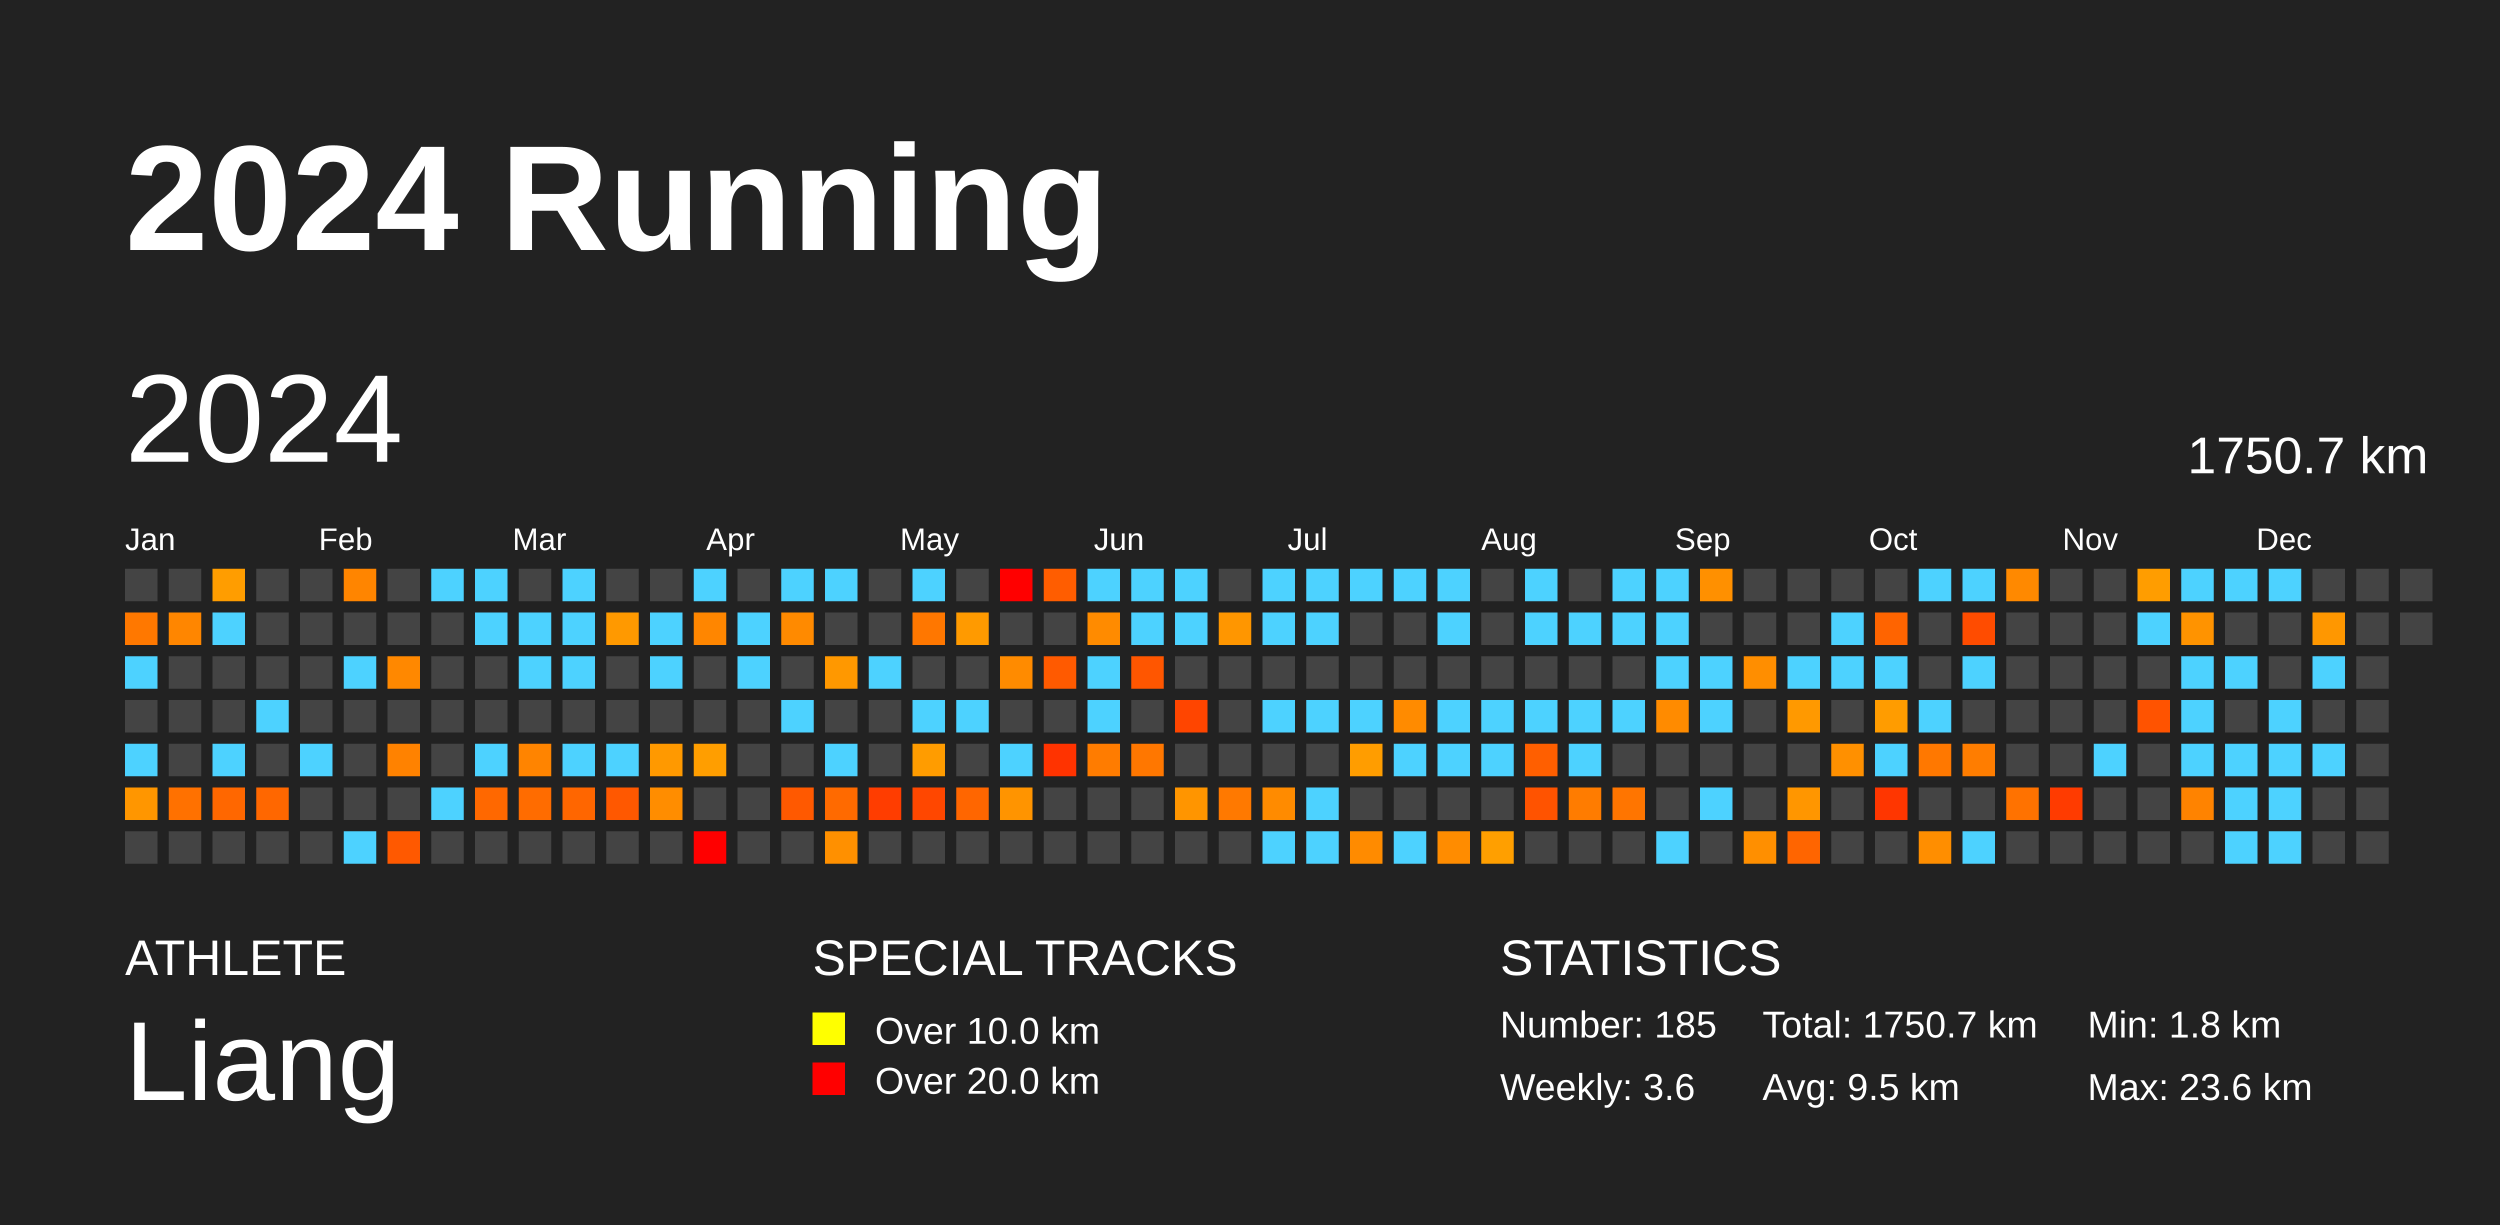
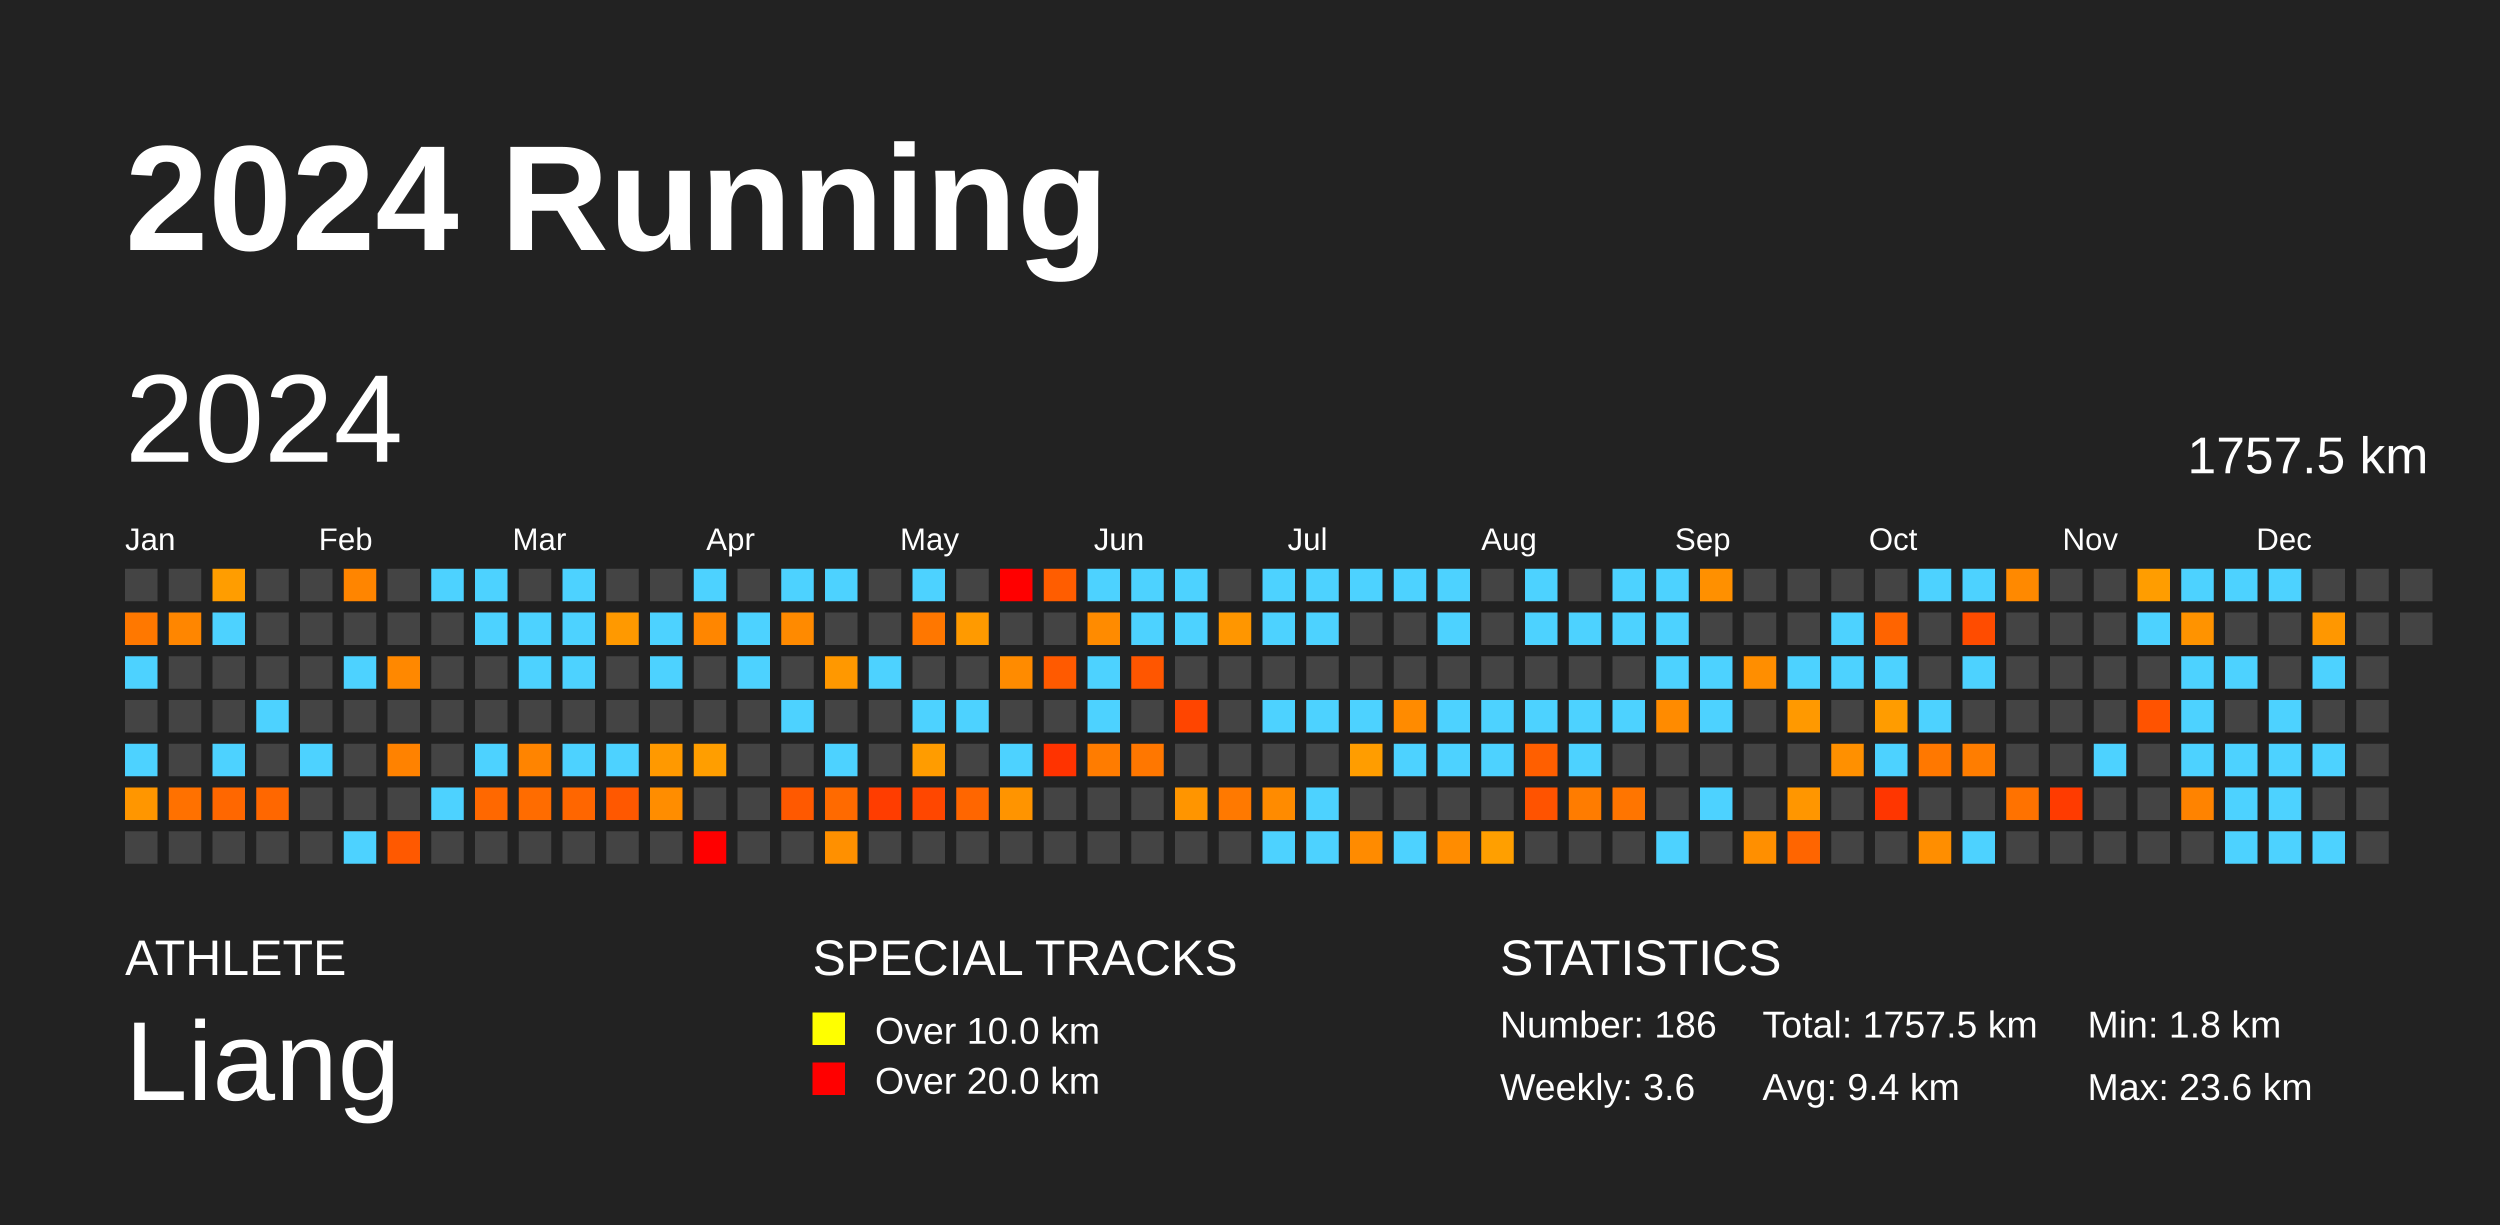
<svg xmlns="http://www.w3.org/2000/svg" baseProfile="full" height="98mm" version="1.1" viewBox="0,0,200,98" width="200mm">
  <defs />
  <rect fill="#222222" height="98" width="200" x="0" y="0" />
  <text fill="#FFFFFF" style="font-size:12px; font-family:Arial; font-weight:bold;" x="10" y="20">2024 Running</text>
  <text fill="#FFFFFF" style="font-size:4px; font-family:Arial" x="10" y="78">ATHLETE</text>
  <text fill="#FFFFFF" style="font-size:9px; font-family:Arial" x="10" y="88">Liang</text>
  <text fill="#FFFFFF" style="font-size:4px; font-family:Arial" x="65" y="78">SPECIAL TRACKS</text>
  <rect fill="yellow" height="2.6" width="2.6" x="65" y="81" />
  <text fill="#FFFFFF" style="font-size:3px; font-family:Arial" x="70" y="83.5">Over 10.0 km</text>
  <rect fill="red" height="2.6" width="2.6" x="65" y="85" />
  <text fill="#FFFFFF" style="font-size:3px; font-family:Arial" x="70" y="87.5">Over 20.0 km</text>
  <text fill="#FFFFFF" style="font-size:4px; font-family:Arial" x="120" y="78">STATISTICS</text>
-   <text fill="#FFFFFF" style="font-size:3px; font-family:Arial" x="120" y="83">Number: 185</text>
+   <text fill="#FFFFFF" style="font-size:3px; font-family:Arial" x="120" y="83">Number: 186</text>
  <text fill="#FFFFFF" style="font-size:3px; font-family:Arial" x="120" y="88">Weekly: 3.6</text>
-   <text fill="#FFFFFF" style="font-size:3px; font-family:Arial" x="141" y="83">Total: 1750.7 km</text>
-   <text fill="#FFFFFF" style="font-size:3px; font-family:Arial" x="141" y="88">Avg: 9.5 km</text>
+   <text fill="#FFFFFF" style="font-size:3px; font-family:Arial" x="141" y="83">Total: 1757.5 km</text>
+   <text fill="#FFFFFF" style="font-size:3px; font-family:Arial" x="141" y="88">Avg: 9.4 km</text>
  <text fill="#FFFFFF" style="font-size:3px; font-family:Arial" x="167" y="83">Min: 1.8 km</text>
  <text fill="#FFFFFF" style="font-size:3px; font-family:Arial" x="167" y="88">Max: 23.6 km</text>
  <text dominant-baseline="hanging" fill="#FFFFFF" style="font-size:10.0px; font-family:Arial;" x="10" y="30">2024</text>
-   <text dominant-baseline="hanging" fill="#FFFFFF" style="font-size:4.125px; font-family:Arial;" x="175" y="35">1750.7 km</text>
+   <text dominant-baseline="hanging" fill="#FFFFFF" style="font-size:4.125px; font-family:Arial;" x="175" y="35">1757.5 km</text>
  <text fill="#FFFFFF" style="font-size:2.5px; font-family:Arial" x="10.0" y="44">Jan</text>
  <text fill="#FFFFFF" style="font-size:2.5px; font-family:Arial" x="25.5" y="44">Feb</text>
  <text fill="#FFFFFF" style="font-size:2.5px; font-family:Arial" x="41.0" y="44">Mar</text>
  <text fill="#FFFFFF" style="font-size:2.5px; font-family:Arial" x="56.5" y="44">Apr</text>
  <text fill="#FFFFFF" style="font-size:2.5px; font-family:Arial" x="72.0" y="44">May</text>
  <text fill="#FFFFFF" style="font-size:2.5px; font-family:Arial" x="87.5" y="44">Jun</text>
  <text fill="#FFFFFF" style="font-size:2.5px; font-family:Arial" x="103.0" y="44">Jul</text>
  <text fill="#FFFFFF" style="font-size:2.5px; font-family:Arial" x="118.5" y="44">Aug</text>
  <text fill="#FFFFFF" style="font-size:2.5px; font-family:Arial" x="134.0" y="44">Sep</text>
  <text fill="#FFFFFF" style="font-size:2.5px; font-family:Arial" x="149.5" y="44">Oct</text>
  <text fill="#FFFFFF" style="font-size:2.5px; font-family:Arial" x="165.0" y="44">Nov</text>
  <text fill="#FFFFFF" style="font-size:2.5px; font-family:Arial" x="180.5" y="44">Dec</text>
  <rect fill="#444444" height="2.6" width="2.6" x="10.0" y="45.5" />
  <rect fill="#ff7800" height="2.6" width="2.6" x="10.0" y="49.0" />
  <rect fill="#4dd2ff" height="2.6" width="2.6" x="10.0" y="52.5" />
  <rect fill="#444444" height="2.6" width="2.6" x="10.0" y="56.0" />
  <rect fill="#4dd2ff" height="2.6" width="2.6" x="10.0" y="59.5" />
  <rect fill="#ff9600" height="2.6" width="2.6" x="10.0" y="63.0" />
  <rect fill="#444444" height="2.6" width="2.6" x="10.0" y="66.5" />
  <rect fill="#444444" height="2.6" width="2.6" x="13.5" y="45.5" />
  <rect fill="#ff8600" height="2.6" width="2.6" x="13.5" y="49.0" />
  <rect fill="#444444" height="2.6" width="2.6" x="13.5" y="52.5" />
  <rect fill="#444444" height="2.6" width="2.6" x="13.5" y="56.0" />
  <rect fill="#444444" height="2.6" width="2.6" x="13.5" y="59.5" />
  <rect fill="#ff7100" height="2.6" width="2.6" x="13.5" y="63.0" />
  <rect fill="#444444" height="2.6" width="2.6" x="13.5" y="66.5" />
  <rect fill="#ff9d00" height="2.6" width="2.6" x="17.0" y="45.5" />
  <rect fill="#4dd2ff" height="2.6" width="2.6" x="17.0" y="49.0" />
  <rect fill="#444444" height="2.6" width="2.6" x="17.0" y="52.5" />
  <rect fill="#444444" height="2.6" width="2.6" x="17.0" y="56.0" />
  <rect fill="#4dd2ff" height="2.6" width="2.6" x="17.0" y="59.5" />
  <rect fill="#ff6700" height="2.6" width="2.6" x="17.0" y="63.0" />
  <rect fill="#444444" height="2.6" width="2.6" x="17.0" y="66.5" />
  <rect fill="#444444" height="2.6" width="2.6" x="20.5" y="45.5" />
  <rect fill="#444444" height="2.6" width="2.6" x="20.5" y="49.0" />
  <rect fill="#444444" height="2.6" width="2.6" x="20.5" y="52.5" />
  <rect fill="#4dd2ff" height="2.6" width="2.6" x="20.5" y="56.0" />
  <rect fill="#444444" height="2.6" width="2.6" x="20.5" y="59.5" />
  <rect fill="#ff6700" height="2.6" width="2.6" x="20.5" y="63.0" />
  <rect fill="#444444" height="2.6" width="2.6" x="20.5" y="66.5" />
  <rect fill="#444444" height="2.6" width="2.6" x="24.0" y="45.5" />
  <rect fill="#444444" height="2.6" width="2.6" x="24.0" y="49.0" />
  <rect fill="#444444" height="2.6" width="2.6" x="24.0" y="52.5" />
  <rect fill="#444444" height="2.6" width="2.6" x="24.0" y="56.0" />
  <rect fill="#4dd2ff" height="2.6" width="2.6" x="24.0" y="59.5" />
  <rect fill="#444444" height="2.6" width="2.6" x="24.0" y="63.0" />
  <rect fill="#444444" height="2.6" width="2.6" x="24.0" y="66.5" />
  <rect fill="#ff8500" height="2.6" width="2.6" x="27.5" y="45.5" />
  <rect fill="#444444" height="2.6" width="2.6" x="27.5" y="49.0" />
  <rect fill="#4dd2ff" height="2.6" width="2.6" x="27.5" y="52.5" />
  <rect fill="#444444" height="2.6" width="2.6" x="27.5" y="56.0" />
  <rect fill="#444444" height="2.6" width="2.6" x="27.5" y="59.5" />
  <rect fill="#444444" height="2.6" width="2.6" x="27.5" y="63.0" />
  <rect fill="#4dd2ff" height="2.6" width="2.6" x="27.5" y="66.5" />
  <rect fill="#444444" height="2.6" width="2.6" x="31.0" y="45.5" />
  <rect fill="#444444" height="2.6" width="2.6" x="31.0" y="49.0" />
  <rect fill="#ff8800" height="2.6" width="2.6" x="31.0" y="52.5" />
  <rect fill="#444444" height="2.6" width="2.6" x="31.0" y="56.0" />
  <rect fill="#ff8200" height="2.6" width="2.6" x="31.0" y="59.5" />
  <rect fill="#444444" height="2.6" width="2.6" x="31.0" y="63.0" />
  <rect fill="#ff5900" height="2.6" width="2.6" x="31.0" y="66.5" />
  <rect fill="#4dd2ff" height="2.6" width="2.6" x="34.5" y="45.5" />
  <rect fill="#444444" height="2.6" width="2.6" x="34.5" y="49.0" />
  <rect fill="#444444" height="2.6" width="2.6" x="34.5" y="52.5" />
  <rect fill="#444444" height="2.6" width="2.6" x="34.5" y="56.0" />
  <rect fill="#444444" height="2.6" width="2.6" x="34.5" y="59.5" />
  <rect fill="#4dd2ff" height="2.6" width="2.6" x="34.5" y="63.0" />
  <rect fill="#444444" height="2.6" width="2.6" x="34.5" y="66.5" />
  <rect fill="#4dd2ff" height="2.6" width="2.6" x="38.0" y="45.5" />
  <rect fill="#4dd2ff" height="2.6" width="2.6" x="38.0" y="49.0" />
  <rect fill="#444444" height="2.6" width="2.6" x="38.0" y="52.5" />
  <rect fill="#444444" height="2.6" width="2.6" x="38.0" y="56.0" />
  <rect fill="#4dd2ff" height="2.6" width="2.6" x="38.0" y="59.5" />
  <rect fill="#ff6800" height="2.6" width="2.6" x="38.0" y="63.0" />
  <rect fill="#444444" height="2.6" width="2.6" x="38.0" y="66.5" />
  <rect fill="#444444" height="2.6" width="2.6" x="41.5" y="45.5" />
  <rect fill="#4dd2ff" height="2.6" width="2.6" x="41.5" y="49.0" />
  <rect fill="#4dd2ff" height="2.6" width="2.6" x="41.5" y="52.5" />
  <rect fill="#444444" height="2.6" width="2.6" x="41.5" y="56.0" />
  <rect fill="#ff8400" height="2.6" width="2.6" x="41.5" y="59.5" />
  <rect fill="#ff6c00" height="2.6" width="2.6" x="41.5" y="63.0" />
  <rect fill="#444444" height="2.6" width="2.6" x="41.5" y="66.5" />
  <rect fill="#4dd2ff" height="2.6" width="2.6" x="45.0" y="45.5" />
  <rect fill="#4dd2ff" height="2.6" width="2.6" x="45.0" y="49.0" />
  <rect fill="#4dd2ff" height="2.6" width="2.6" x="45.0" y="52.5" />
  <rect fill="#444444" height="2.6" width="2.6" x="45.0" y="56.0" />
  <rect fill="#4dd2ff" height="2.6" width="2.6" x="45.0" y="59.5" />
  <rect fill="#ff6600" height="2.6" width="2.6" x="45.0" y="63.0" />
  <rect fill="#444444" height="2.6" width="2.6" x="45.0" y="66.5" />
  <rect fill="#444444" height="2.6" width="2.6" x="48.5" y="45.5" />
  <rect fill="#ff9900" height="2.6" width="2.6" x="48.5" y="49.0" />
  <rect fill="#444444" height="2.6" width="2.6" x="48.5" y="52.5" />
  <rect fill="#444444" height="2.6" width="2.6" x="48.5" y="56.0" />
  <rect fill="#4dd2ff" height="2.6" width="2.6" x="48.5" y="59.5" />
  <rect fill="#ff5800" height="2.6" width="2.6" x="48.5" y="63.0" />
  <rect fill="#444444" height="2.6" width="2.6" x="48.5" y="66.5" />
  <rect fill="#444444" height="2.6" width="2.6" x="52.0" y="45.5" />
  <rect fill="#4dd2ff" height="2.6" width="2.6" x="52.0" y="49.0" />
  <rect fill="#4dd2ff" height="2.6" width="2.6" x="52.0" y="52.5" />
  <rect fill="#444444" height="2.6" width="2.6" x="52.0" y="56.0" />
  <rect fill="#ff9900" height="2.6" width="2.6" x="52.0" y="59.5" />
  <rect fill="#ff8d00" height="2.6" width="2.6" x="52.0" y="63.0" />
  <rect fill="#444444" height="2.6" width="2.6" x="52.0" y="66.5" />
  <rect fill="#4dd2ff" height="2.6" width="2.6" x="55.5" y="45.5" />
  <rect fill="#ff8600" height="2.6" width="2.6" x="55.5" y="49.0" />
  <rect fill="#444444" height="2.6" width="2.6" x="55.5" y="52.5" />
  <rect fill="#444444" height="2.6" width="2.6" x="55.5" y="56.0" />
  <rect fill="#ff9e00" height="2.6" width="2.6" x="55.5" y="59.5" />
  <rect fill="#444444" height="2.6" width="2.6" x="55.5" y="63.0" />
  <rect fill="red" height="2.6" width="2.6" x="55.5" y="66.5" />
  <rect fill="#444444" height="2.6" width="2.6" x="59.0" y="45.5" />
  <rect fill="#4dd2ff" height="2.6" width="2.6" x="59.0" y="49.0" />
  <rect fill="#4dd2ff" height="2.6" width="2.6" x="59.0" y="52.5" />
  <rect fill="#444444" height="2.6" width="2.6" x="59.0" y="56.0" />
  <rect fill="#444444" height="2.6" width="2.6" x="59.0" y="59.5" />
  <rect fill="#444444" height="2.6" width="2.6" x="59.0" y="63.0" />
  <rect fill="#444444" height="2.6" width="2.6" x="59.0" y="66.5" />
  <rect fill="#4dd2ff" height="2.6" width="2.6" x="62.5" y="45.5" />
  <rect fill="#ff8a00" height="2.6" width="2.6" x="62.5" y="49.0" />
  <rect fill="#444444" height="2.6" width="2.6" x="62.5" y="52.5" />
  <rect fill="#4dd2ff" height="2.6" width="2.6" x="62.5" y="56.0" />
  <rect fill="#444444" height="2.6" width="2.6" x="62.5" y="59.5" />
  <rect fill="#ff5900" height="2.6" width="2.6" x="62.5" y="63.0" />
  <rect fill="#444444" height="2.6" width="2.6" x="62.5" y="66.5" />
  <rect fill="#4dd2ff" height="2.6" width="2.6" x="66.0" y="45.5" />
  <rect fill="#444444" height="2.6" width="2.6" x="66.0" y="49.0" />
  <rect fill="#ff9800" height="2.6" width="2.6" x="66.0" y="52.5" />
  <rect fill="#444444" height="2.6" width="2.6" x="66.0" y="56.0" />
  <rect fill="#4dd2ff" height="2.6" width="2.6" x="66.0" y="59.5" />
  <rect fill="#ff6a00" height="2.6" width="2.6" x="66.0" y="63.0" />
  <rect fill="#ff9000" height="2.6" width="2.6" x="66.0" y="66.5" />
  <rect fill="#444444" height="2.6" width="2.6" x="69.5" y="45.5" />
  <rect fill="#444444" height="2.6" width="2.6" x="69.5" y="49.0" />
  <rect fill="#4dd2ff" height="2.6" width="2.6" x="69.5" y="52.5" />
  <rect fill="#444444" height="2.6" width="2.6" x="69.5" y="56.0" />
  <rect fill="#444444" height="2.6" width="2.6" x="69.5" y="59.5" />
  <rect fill="#ff3d00" height="2.6" width="2.6" x="69.5" y="63.0" />
  <rect fill="#444444" height="2.6" width="2.6" x="69.5" y="66.5" />
  <rect fill="#4dd2ff" height="2.6" width="2.6" x="73.0" y="45.5" />
  <rect fill="#ff7700" height="2.6" width="2.6" x="73.0" y="49.0" />
  <rect fill="#444444" height="2.6" width="2.6" x="73.0" y="52.5" />
  <rect fill="#4dd2ff" height="2.6" width="2.6" x="73.0" y="56.0" />
  <rect fill="#ff9c00" height="2.6" width="2.6" x="73.0" y="59.5" />
  <rect fill="#ff4700" height="2.6" width="2.6" x="73.0" y="63.0" />
  <rect fill="#444444" height="2.6" width="2.6" x="73.0" y="66.5" />
  <rect fill="#444444" height="2.6" width="2.6" x="76.5" y="45.5" />
  <rect fill="#ff9a00" height="2.6" width="2.6" x="76.5" y="49.0" />
  <rect fill="#444444" height="2.6" width="2.6" x="76.5" y="52.5" />
  <rect fill="#4dd2ff" height="2.6" width="2.6" x="76.5" y="56.0" />
  <rect fill="#444444" height="2.6" width="2.6" x="76.5" y="59.5" />
  <rect fill="#ff6600" height="2.6" width="2.6" x="76.5" y="63.0" />
  <rect fill="#444444" height="2.6" width="2.6" x="76.5" y="66.5" />
  <rect fill="red" height="2.6" width="2.6" x="80.0" y="45.5" />
  <rect fill="#444444" height="2.6" width="2.6" x="80.0" y="49.0" />
  <rect fill="#ff8b00" height="2.6" width="2.6" x="80.0" y="52.5" />
  <rect fill="#444444" height="2.6" width="2.6" x="80.0" y="56.0" />
  <rect fill="#4dd2ff" height="2.6" width="2.6" x="80.0" y="59.5" />
  <rect fill="#ff9400" height="2.6" width="2.6" x="80.0" y="63.0" />
  <rect fill="#444444" height="2.6" width="2.6" x="80.0" y="66.5" />
  <rect fill="#ff5d00" height="2.6" width="2.6" x="83.5" y="45.5" />
  <rect fill="#444444" height="2.6" width="2.6" x="83.5" y="49.0" />
  <rect fill="#ff5a00" height="2.6" width="2.6" x="83.5" y="52.5" />
  <rect fill="#444444" height="2.6" width="2.6" x="83.5" y="56.0" />
  <rect fill="#ff3300" height="2.6" width="2.6" x="83.5" y="59.5" />
  <rect fill="#444444" height="2.6" width="2.6" x="83.5" y="63.0" />
  <rect fill="#444444" height="2.6" width="2.6" x="83.5" y="66.5" />
  <rect fill="#4dd2ff" height="2.6" width="2.6" x="87.0" y="45.5" />
  <rect fill="#ff8b00" height="2.6" width="2.6" x="87.0" y="49.0" />
  <rect fill="#4dd2ff" height="2.6" width="2.6" x="87.0" y="52.5" />
  <rect fill="#4dd2ff" height="2.6" width="2.6" x="87.0" y="56.0" />
  <rect fill="#ff7c00" height="2.6" width="2.6" x="87.0" y="59.5" />
  <rect fill="#444444" height="2.6" width="2.6" x="87.0" y="63.0" />
  <rect fill="#444444" height="2.6" width="2.6" x="87.0" y="66.5" />
  <rect fill="#4dd2ff" height="2.6" width="2.6" x="90.5" y="45.5" />
  <rect fill="#4dd2ff" height="2.6" width="2.6" x="90.5" y="49.0" />
  <rect fill="#ff5600" height="2.6" width="2.6" x="90.5" y="52.5" />
  <rect fill="#444444" height="2.6" width="2.6" x="90.5" y="56.0" />
  <rect fill="#ff7700" height="2.6" width="2.6" x="90.5" y="59.5" />
  <rect fill="#444444" height="2.6" width="2.6" x="90.5" y="63.0" />
  <rect fill="#444444" height="2.6" width="2.6" x="90.5" y="66.5" />
  <rect fill="#4dd2ff" height="2.6" width="2.6" x="94.0" y="45.5" />
  <rect fill="#4dd2ff" height="2.6" width="2.6" x="94.0" y="49.0" />
  <rect fill="#444444" height="2.6" width="2.6" x="94.0" y="52.5" />
  <rect fill="#ff4500" height="2.6" width="2.6" x="94.0" y="56.0" />
  <rect fill="#444444" height="2.6" width="2.6" x="94.0" y="59.5" />
  <rect fill="#ff9500" height="2.6" width="2.6" x="94.0" y="63.0" />
  <rect fill="#444444" height="2.6" width="2.6" x="94.0" y="66.5" />
  <rect fill="#444444" height="2.6" width="2.6" x="97.5" y="45.5" />
  <rect fill="#ff9600" height="2.6" width="2.6" x="97.5" y="49.0" />
  <rect fill="#444444" height="2.6" width="2.6" x="97.5" y="52.5" />
  <rect fill="#444444" height="2.6" width="2.6" x="97.5" y="56.0" />
  <rect fill="#444444" height="2.6" width="2.6" x="97.5" y="59.5" />
  <rect fill="#ff7900" height="2.6" width="2.6" x="97.5" y="63.0" />
  <rect fill="#444444" height="2.6" width="2.6" x="97.5" y="66.5" />
  <rect fill="#4dd2ff" height="2.6" width="2.6" x="101.0" y="45.5" />
  <rect fill="#4dd2ff" height="2.6" width="2.6" x="101.0" y="49.0" />
  <rect fill="#444444" height="2.6" width="2.6" x="101.0" y="52.5" />
  <rect fill="#4dd2ff" height="2.6" width="2.6" x="101.0" y="56.0" />
  <rect fill="#444444" height="2.6" width="2.6" x="101.0" y="59.5" />
  <rect fill="#ff8b00" height="2.6" width="2.6" x="101.0" y="63.0" />
  <rect fill="#4dd2ff" height="2.6" width="2.6" x="101.0" y="66.5" />
  <rect fill="#4dd2ff" height="2.6" width="2.6" x="104.5" y="45.5" />
  <rect fill="#4dd2ff" height="2.6" width="2.6" x="104.5" y="49.0" />
  <rect fill="#444444" height="2.6" width="2.6" x="104.5" y="52.5" />
  <rect fill="#4dd2ff" height="2.6" width="2.6" x="104.5" y="56.0" />
  <rect fill="#444444" height="2.6" width="2.6" x="104.5" y="59.5" />
  <rect fill="#4dd2ff" height="2.6" width="2.6" x="104.5" y="63.0" />
  <rect fill="#4dd2ff" height="2.6" width="2.6" x="104.5" y="66.5" />
  <rect fill="#4dd2ff" height="2.6" width="2.6" x="108.0" y="45.5" />
  <rect fill="#444444" height="2.6" width="2.6" x="108.0" y="49.0" />
  <rect fill="#444444" height="2.6" width="2.6" x="108.0" y="52.5" />
  <rect fill="#4dd2ff" height="2.6" width="2.6" x="108.0" y="56.0" />
  <rect fill="#ff9d00" height="2.6" width="2.6" x="108.0" y="59.5" />
  <rect fill="#444444" height="2.6" width="2.6" x="108.0" y="63.0" />
  <rect fill="#ff8b00" height="2.6" width="2.6" x="108.0" y="66.5" />
  <rect fill="#4dd2ff" height="2.6" width="2.6" x="111.5" y="45.5" />
  <rect fill="#444444" height="2.6" width="2.6" x="111.5" y="49.0" />
  <rect fill="#444444" height="2.6" width="2.6" x="111.5" y="52.5" />
  <rect fill="#ff8b00" height="2.6" width="2.6" x="111.5" y="56.0" />
  <rect fill="#4dd2ff" height="2.6" width="2.6" x="111.5" y="59.5" />
  <rect fill="#444444" height="2.6" width="2.6" x="111.5" y="63.0" />
  <rect fill="#4dd2ff" height="2.6" width="2.6" x="111.5" y="66.5" />
  <rect fill="#4dd2ff" height="2.6" width="2.6" x="115.0" y="45.5" />
  <rect fill="#4dd2ff" height="2.6" width="2.6" x="115.0" y="49.0" />
  <rect fill="#444444" height="2.6" width="2.6" x="115.0" y="52.5" />
  <rect fill="#4dd2ff" height="2.6" width="2.6" x="115.0" y="56.0" />
  <rect fill="#4dd2ff" height="2.6" width="2.6" x="115.0" y="59.5" />
  <rect fill="#444444" height="2.6" width="2.6" x="115.0" y="63.0" />
  <rect fill="#ff8c00" height="2.6" width="2.6" x="115.0" y="66.5" />
  <rect fill="#444444" height="2.6" width="2.6" x="118.5" y="45.5" />
  <rect fill="#444444" height="2.6" width="2.6" x="118.5" y="49.0" />
  <rect fill="#444444" height="2.6" width="2.6" x="118.5" y="52.5" />
  <rect fill="#4dd2ff" height="2.6" width="2.6" x="118.5" y="56.0" />
  <rect fill="#4dd2ff" height="2.6" width="2.6" x="118.5" y="59.5" />
  <rect fill="#444444" height="2.6" width="2.6" x="118.5" y="63.0" />
  <rect fill="#ff9f00" height="2.6" width="2.6" x="118.5" y="66.5" />
  <rect fill="#4dd2ff" height="2.6" width="2.6" x="122.0" y="45.5" />
  <rect fill="#4dd2ff" height="2.6" width="2.6" x="122.0" y="49.0" />
  <rect fill="#444444" height="2.6" width="2.6" x="122.0" y="52.5" />
  <rect fill="#4dd2ff" height="2.6" width="2.6" x="122.0" y="56.0" />
  <rect fill="#ff5f00" height="2.6" width="2.6" x="122.0" y="59.5" />
  <rect fill="#ff5300" height="2.6" width="2.6" x="122.0" y="63.0" />
  <rect fill="#444444" height="2.6" width="2.6" x="122.0" y="66.5" />
  <rect fill="#444444" height="2.6" width="2.6" x="125.5" y="45.5" />
  <rect fill="#4dd2ff" height="2.6" width="2.6" x="125.5" y="49.0" />
  <rect fill="#444444" height="2.6" width="2.6" x="125.5" y="52.5" />
  <rect fill="#4dd2ff" height="2.6" width="2.6" x="125.5" y="56.0" />
  <rect fill="#4dd2ff" height="2.6" width="2.6" x="125.5" y="59.5" />
  <rect fill="#ff7c00" height="2.6" width="2.6" x="125.5" y="63.0" />
  <rect fill="#444444" height="2.6" width="2.6" x="125.5" y="66.5" />
  <rect fill="#4dd2ff" height="2.6" width="2.6" x="129.0" y="45.5" />
  <rect fill="#4dd2ff" height="2.6" width="2.6" x="129.0" y="49.0" />
  <rect fill="#444444" height="2.6" width="2.6" x="129.0" y="52.5" />
  <rect fill="#4dd2ff" height="2.6" width="2.6" x="129.0" y="56.0" />
  <rect fill="#444444" height="2.6" width="2.6" x="129.0" y="59.5" />
  <rect fill="#ff7500" height="2.6" width="2.6" x="129.0" y="63.0" />
  <rect fill="#444444" height="2.6" width="2.6" x="129.0" y="66.5" />
  <rect fill="#4dd2ff" height="2.6" width="2.6" x="132.5" y="45.5" />
  <rect fill="#4dd2ff" height="2.6" width="2.6" x="132.5" y="49.0" />
  <rect fill="#4dd2ff" height="2.6" width="2.6" x="132.5" y="52.5" />
  <rect fill="#ff8b00" height="2.6" width="2.6" x="132.5" y="56.0" />
  <rect fill="#444444" height="2.6" width="2.6" x="132.5" y="59.5" />
  <rect fill="#444444" height="2.6" width="2.6" x="132.5" y="63.0" />
  <rect fill="#4dd2ff" height="2.6" width="2.6" x="132.5" y="66.5" />
  <rect fill="#ff9000" height="2.6" width="2.6" x="136.0" y="45.5" />
  <rect fill="#444444" height="2.6" width="2.6" x="136.0" y="49.0" />
  <rect fill="#4dd2ff" height="2.6" width="2.6" x="136.0" y="52.5" />
  <rect fill="#4dd2ff" height="2.6" width="2.6" x="136.0" y="56.0" />
  <rect fill="#444444" height="2.6" width="2.6" x="136.0" y="59.5" />
  <rect fill="#4dd2ff" height="2.6" width="2.6" x="136.0" y="63.0" />
  <rect fill="#444444" height="2.6" width="2.6" x="136.0" y="66.5" />
  <rect fill="#444444" height="2.6" width="2.6" x="139.5" y="45.5" />
  <rect fill="#444444" height="2.6" width="2.6" x="139.5" y="49.0" />
  <rect fill="#ff8e00" height="2.6" width="2.6" x="139.5" y="52.5" />
  <rect fill="#444444" height="2.6" width="2.6" x="139.5" y="56.0" />
  <rect fill="#444444" height="2.6" width="2.6" x="139.5" y="59.5" />
  <rect fill="#444444" height="2.6" width="2.6" x="139.5" y="63.0" />
  <rect fill="#ff8f00" height="2.6" width="2.6" x="139.5" y="66.5" />
  <rect fill="#444444" height="2.6" width="2.6" x="143.0" y="45.5" />
  <rect fill="#444444" height="2.6" width="2.6" x="143.0" y="49.0" />
  <rect fill="#4dd2ff" height="2.6" width="2.6" x="143.0" y="52.5" />
  <rect fill="#ff9900" height="2.6" width="2.6" x="143.0" y="56.0" />
  <rect fill="#444444" height="2.6" width="2.6" x="143.0" y="59.5" />
  <rect fill="#ff9600" height="2.6" width="2.6" x="143.0" y="63.0" />
  <rect fill="#ff6500" height="2.6" width="2.6" x="143.0" y="66.5" />
  <rect fill="#444444" height="2.6" width="2.6" x="146.5" y="45.5" />
  <rect fill="#4dd2ff" height="2.6" width="2.6" x="146.5" y="49.0" />
  <rect fill="#4dd2ff" height="2.6" width="2.6" x="146.5" y="52.5" />
  <rect fill="#444444" height="2.6" width="2.6" x="146.5" y="56.0" />
  <rect fill="#ff9000" height="2.6" width="2.6" x="146.5" y="59.5" />
  <rect fill="#444444" height="2.6" width="2.6" x="146.5" y="63.0" />
  <rect fill="#444444" height="2.6" width="2.6" x="146.5" y="66.5" />
  <rect fill="#444444" height="2.6" width="2.6" x="150.0" y="45.5" />
  <rect fill="#ff6400" height="2.6" width="2.6" x="150.0" y="49.0" />
  <rect fill="#4dd2ff" height="2.6" width="2.6" x="150.0" y="52.5" />
  <rect fill="#ff9c00" height="2.6" width="2.6" x="150.0" y="56.0" />
  <rect fill="#4dd2ff" height="2.6" width="2.6" x="150.0" y="59.5" />
  <rect fill="#ff3600" height="2.6" width="2.6" x="150.0" y="63.0" />
  <rect fill="#444444" height="2.6" width="2.6" x="150.0" y="66.5" />
  <rect fill="#4dd2ff" height="2.6" width="2.6" x="153.5" y="45.5" />
  <rect fill="#444444" height="2.6" width="2.6" x="153.5" y="49.0" />
  <rect fill="#444444" height="2.6" width="2.6" x="153.5" y="52.5" />
  <rect fill="#4dd2ff" height="2.6" width="2.6" x="153.5" y="56.0" />
  <rect fill="#ff7800" height="2.6" width="2.6" x="153.5" y="59.5" />
  <rect fill="#444444" height="2.6" width="2.6" x="153.5" y="63.0" />
  <rect fill="#ff8e00" height="2.6" width="2.6" x="153.5" y="66.5" />
  <rect fill="#4dd2ff" height="2.6" width="2.6" x="157.0" y="45.5" />
  <rect fill="#ff4c00" height="2.6" width="2.6" x="157.0" y="49.0" />
  <rect fill="#4dd2ff" height="2.6" width="2.6" x="157.0" y="52.5" />
  <rect fill="#444444" height="2.6" width="2.6" x="157.0" y="56.0" />
  <rect fill="#ff7d00" height="2.6" width="2.6" x="157.0" y="59.5" />
  <rect fill="#444444" height="2.6" width="2.6" x="157.0" y="63.0" />
  <rect fill="#4dd2ff" height="2.6" width="2.6" x="157.0" y="66.5" />
  <rect fill="#ff8900" height="2.6" width="2.6" x="160.5" y="45.5" />
  <rect fill="#444444" height="2.6" width="2.6" x="160.5" y="49.0" />
  <rect fill="#444444" height="2.6" width="2.6" x="160.5" y="52.5" />
  <rect fill="#444444" height="2.6" width="2.6" x="160.5" y="56.0" />
  <rect fill="#444444" height="2.6" width="2.6" x="160.5" y="59.5" />
  <rect fill="#ff7200" height="2.6" width="2.6" x="160.5" y="63.0" />
  <rect fill="#444444" height="2.6" width="2.6" x="160.5" y="66.5" />
  <rect fill="#444444" height="2.6" width="2.6" x="164.0" y="45.5" />
  <rect fill="#444444" height="2.6" width="2.6" x="164.0" y="49.0" />
  <rect fill="#444444" height="2.6" width="2.6" x="164.0" y="52.5" />
  <rect fill="#444444" height="2.6" width="2.6" x="164.0" y="56.0" />
  <rect fill="#444444" height="2.6" width="2.6" x="164.0" y="59.5" />
  <rect fill="#ff3b00" height="2.6" width="2.6" x="164.0" y="63.0" />
  <rect fill="#444444" height="2.6" width="2.6" x="164.0" y="66.5" />
  <rect fill="#444444" height="2.6" width="2.6" x="167.5" y="45.5" />
  <rect fill="#444444" height="2.6" width="2.6" x="167.5" y="49.0" />
  <rect fill="#444444" height="2.6" width="2.6" x="167.5" y="52.5" />
  <rect fill="#444444" height="2.6" width="2.6" x="167.5" y="56.0" />
  <rect fill="#4dd2ff" height="2.6" width="2.6" x="167.5" y="59.5" />
  <rect fill="#444444" height="2.6" width="2.6" x="167.5" y="63.0" />
  <rect fill="#444444" height="2.6" width="2.6" x="167.5" y="66.5" />
  <rect fill="#ff9d00" height="2.6" width="2.6" x="171.0" y="45.5" />
  <rect fill="#4dd2ff" height="2.6" width="2.6" x="171.0" y="49.0" />
  <rect fill="#444444" height="2.6" width="2.6" x="171.0" y="52.5" />
  <rect fill="#ff5300" height="2.6" width="2.6" x="171.0" y="56.0" />
  <rect fill="#444444" height="2.6" width="2.6" x="171.0" y="59.5" />
  <rect fill="#444444" height="2.6" width="2.6" x="171.0" y="63.0" />
  <rect fill="#444444" height="2.6" width="2.6" x="171.0" y="66.5" />
  <rect fill="#4dd2ff" height="2.6" width="2.6" x="174.5" y="45.5" />
  <rect fill="#ff9300" height="2.6" width="2.6" x="174.5" y="49.0" />
  <rect fill="#4dd2ff" height="2.6" width="2.6" x="174.5" y="52.5" />
  <rect fill="#4dd2ff" height="2.6" width="2.6" x="174.5" y="56.0" />
  <rect fill="#4dd2ff" height="2.6" width="2.6" x="174.5" y="59.5" />
  <rect fill="#ff8300" height="2.6" width="2.6" x="174.5" y="63.0" />
  <rect fill="#444444" height="2.6" width="2.6" x="174.5" y="66.5" />
  <rect fill="#4dd2ff" height="2.6" width="2.6" x="178.0" y="45.5" />
  <rect fill="#444444" height="2.6" width="2.6" x="178.0" y="49.0" />
  <rect fill="#4dd2ff" height="2.6" width="2.6" x="178.0" y="52.5" />
  <rect fill="#444444" height="2.6" width="2.6" x="178.0" y="56.0" />
  <rect fill="#4dd2ff" height="2.6" width="2.6" x="178.0" y="59.5" />
  <rect fill="#4dd2ff" height="2.6" width="2.6" x="178.0" y="63.0" />
  <rect fill="#4dd2ff" height="2.6" width="2.6" x="178.0" y="66.5" />
  <rect fill="#4dd2ff" height="2.6" width="2.6" x="181.5" y="45.5" />
  <rect fill="#444444" height="2.6" width="2.6" x="181.5" y="49.0" />
  <rect fill="#444444" height="2.6" width="2.6" x="181.5" y="52.5" />
  <rect fill="#4dd2ff" height="2.6" width="2.6" x="181.5" y="56.0" />
  <rect fill="#4dd2ff" height="2.6" width="2.6" x="181.5" y="59.5" />
  <rect fill="#4dd2ff" height="2.6" width="2.6" x="181.5" y="63.0" />
  <rect fill="#4dd2ff" height="2.6" width="2.6" x="181.5" y="66.5" />
  <rect fill="#444444" height="2.6" width="2.6" x="185.0" y="45.5" />
  <rect fill="#ff9700" height="2.6" width="2.6" x="185.0" y="49.0" />
  <rect fill="#4dd2ff" height="2.6" width="2.6" x="185.0" y="52.5" />
  <rect fill="#444444" height="2.6" width="2.6" x="185.0" y="56.0" />
  <rect fill="#4dd2ff" height="2.6" width="2.6" x="185.0" y="59.5" />
  <rect fill="#444444" height="2.6" width="2.6" x="185.0" y="63.0" />
-   <rect fill="#444444" height="2.6" width="2.6" x="185.0" y="66.5" />
+   <rect fill="#4dd2ff" height="2.6" width="2.6" x="185.0" y="66.5" />
  <rect fill="#444444" height="2.6" width="2.6" x="188.5" y="45.5" />
  <rect fill="#444444" height="2.6" width="2.6" x="188.5" y="49.0" />
  <rect fill="#444444" height="2.6" width="2.6" x="188.5" y="52.5" />
  <rect fill="#444444" height="2.6" width="2.6" x="188.5" y="56.0" />
  <rect fill="#444444" height="2.6" width="2.6" x="188.5" y="59.5" />
  <rect fill="#444444" height="2.6" width="2.6" x="188.5" y="63.0" />
  <rect fill="#444444" height="2.6" width="2.6" x="188.5" y="66.5" />
  <rect fill="#444444" height="2.6" width="2.6" x="192.0" y="45.5" />
  <rect fill="#444444" height="2.6" width="2.6" x="192.0" y="49.0" />
</svg>
